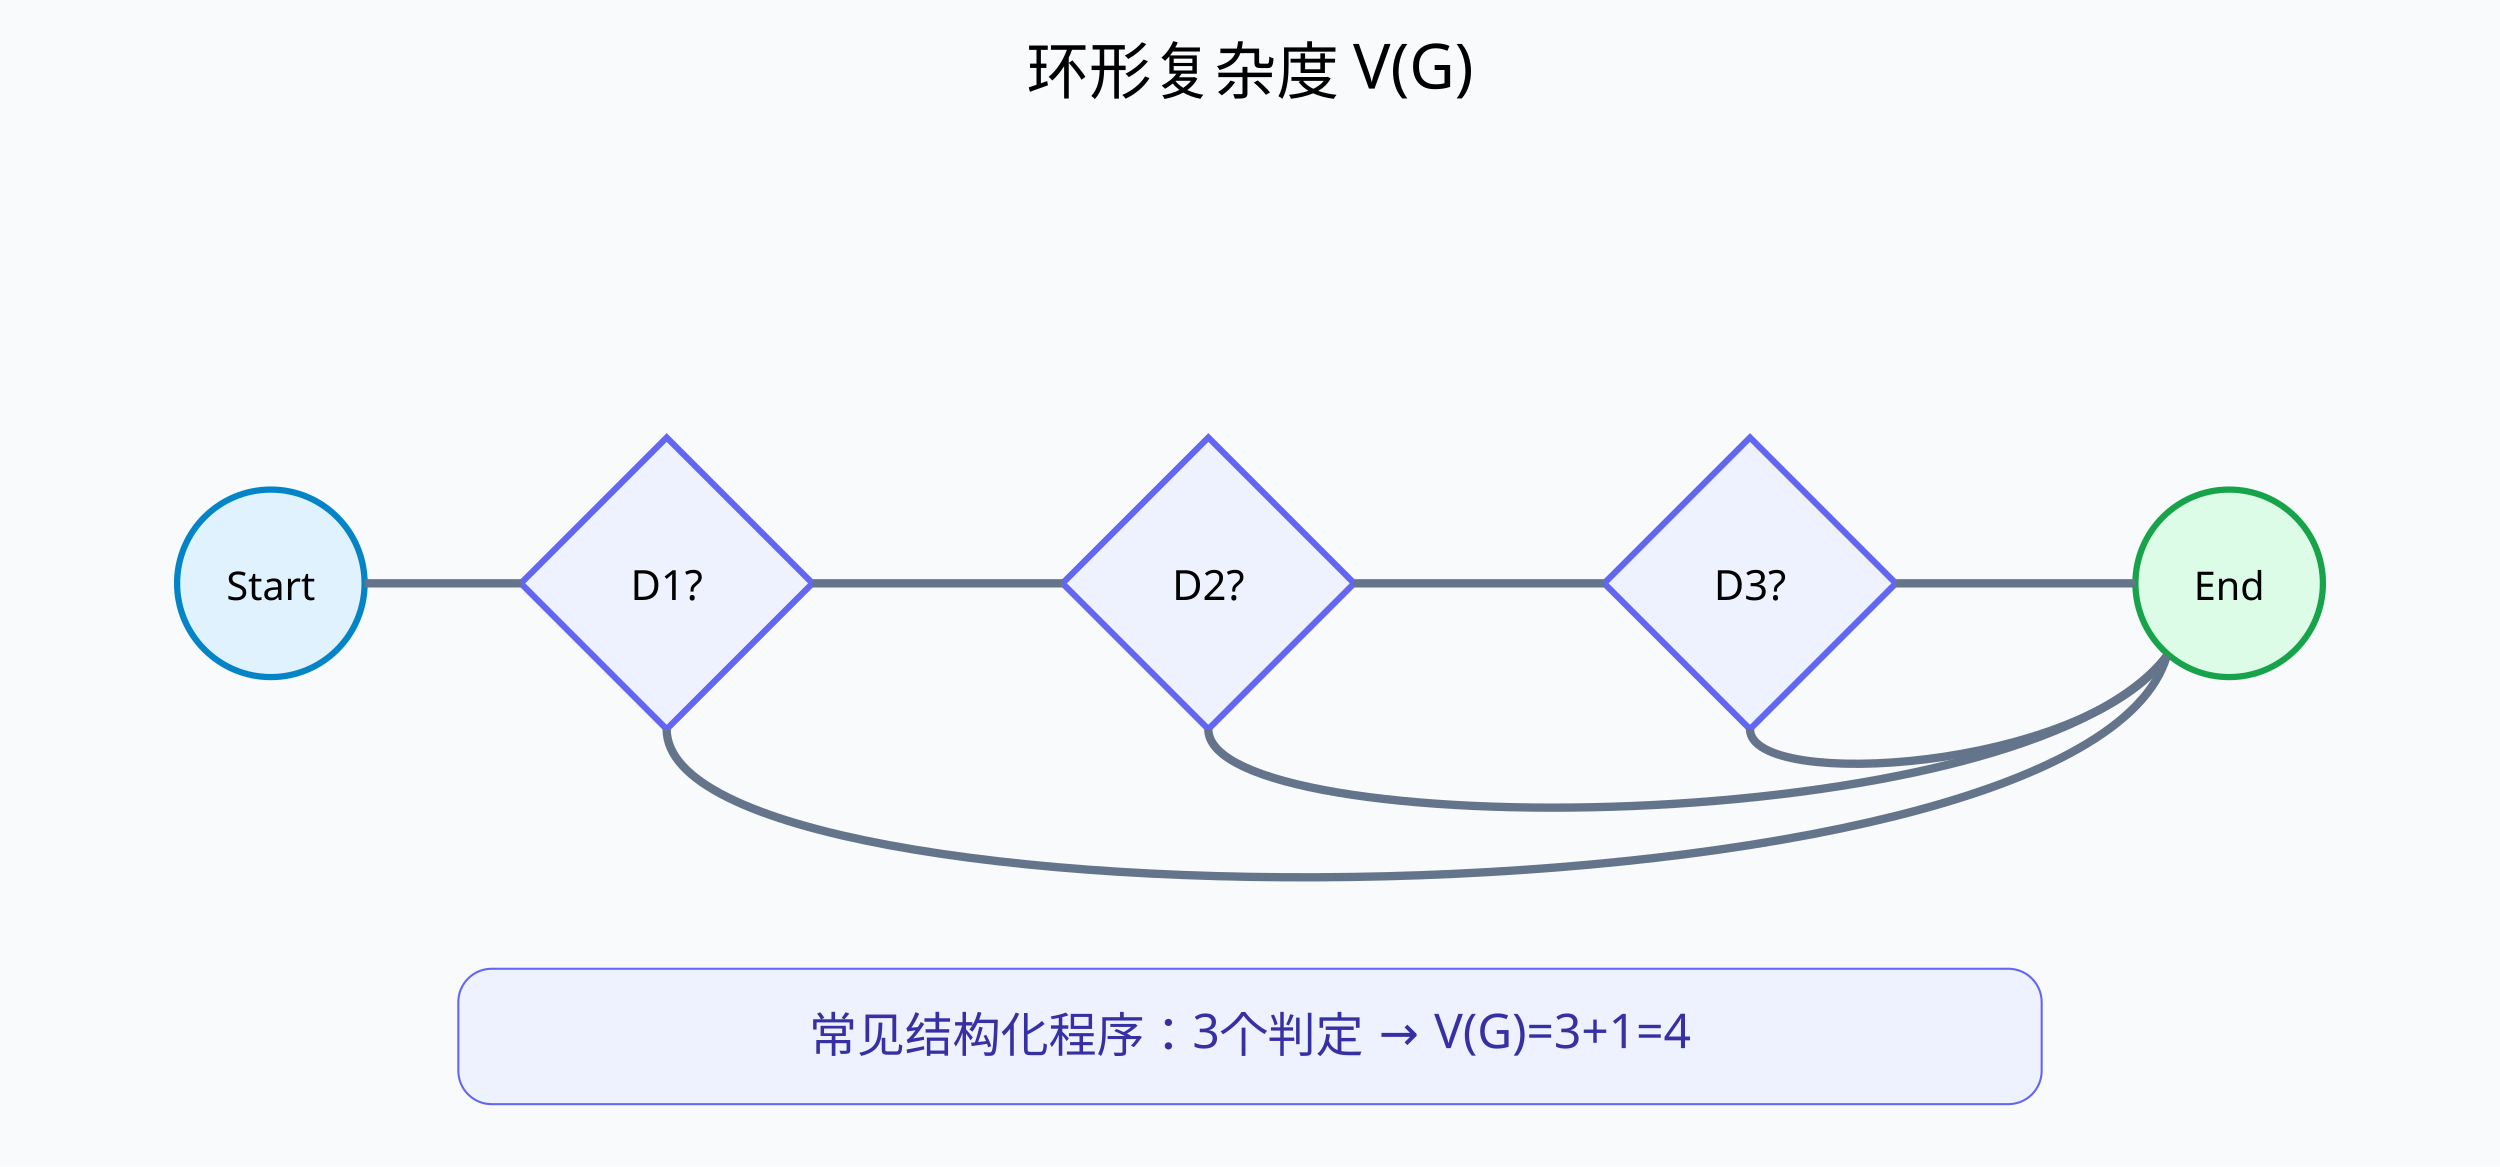
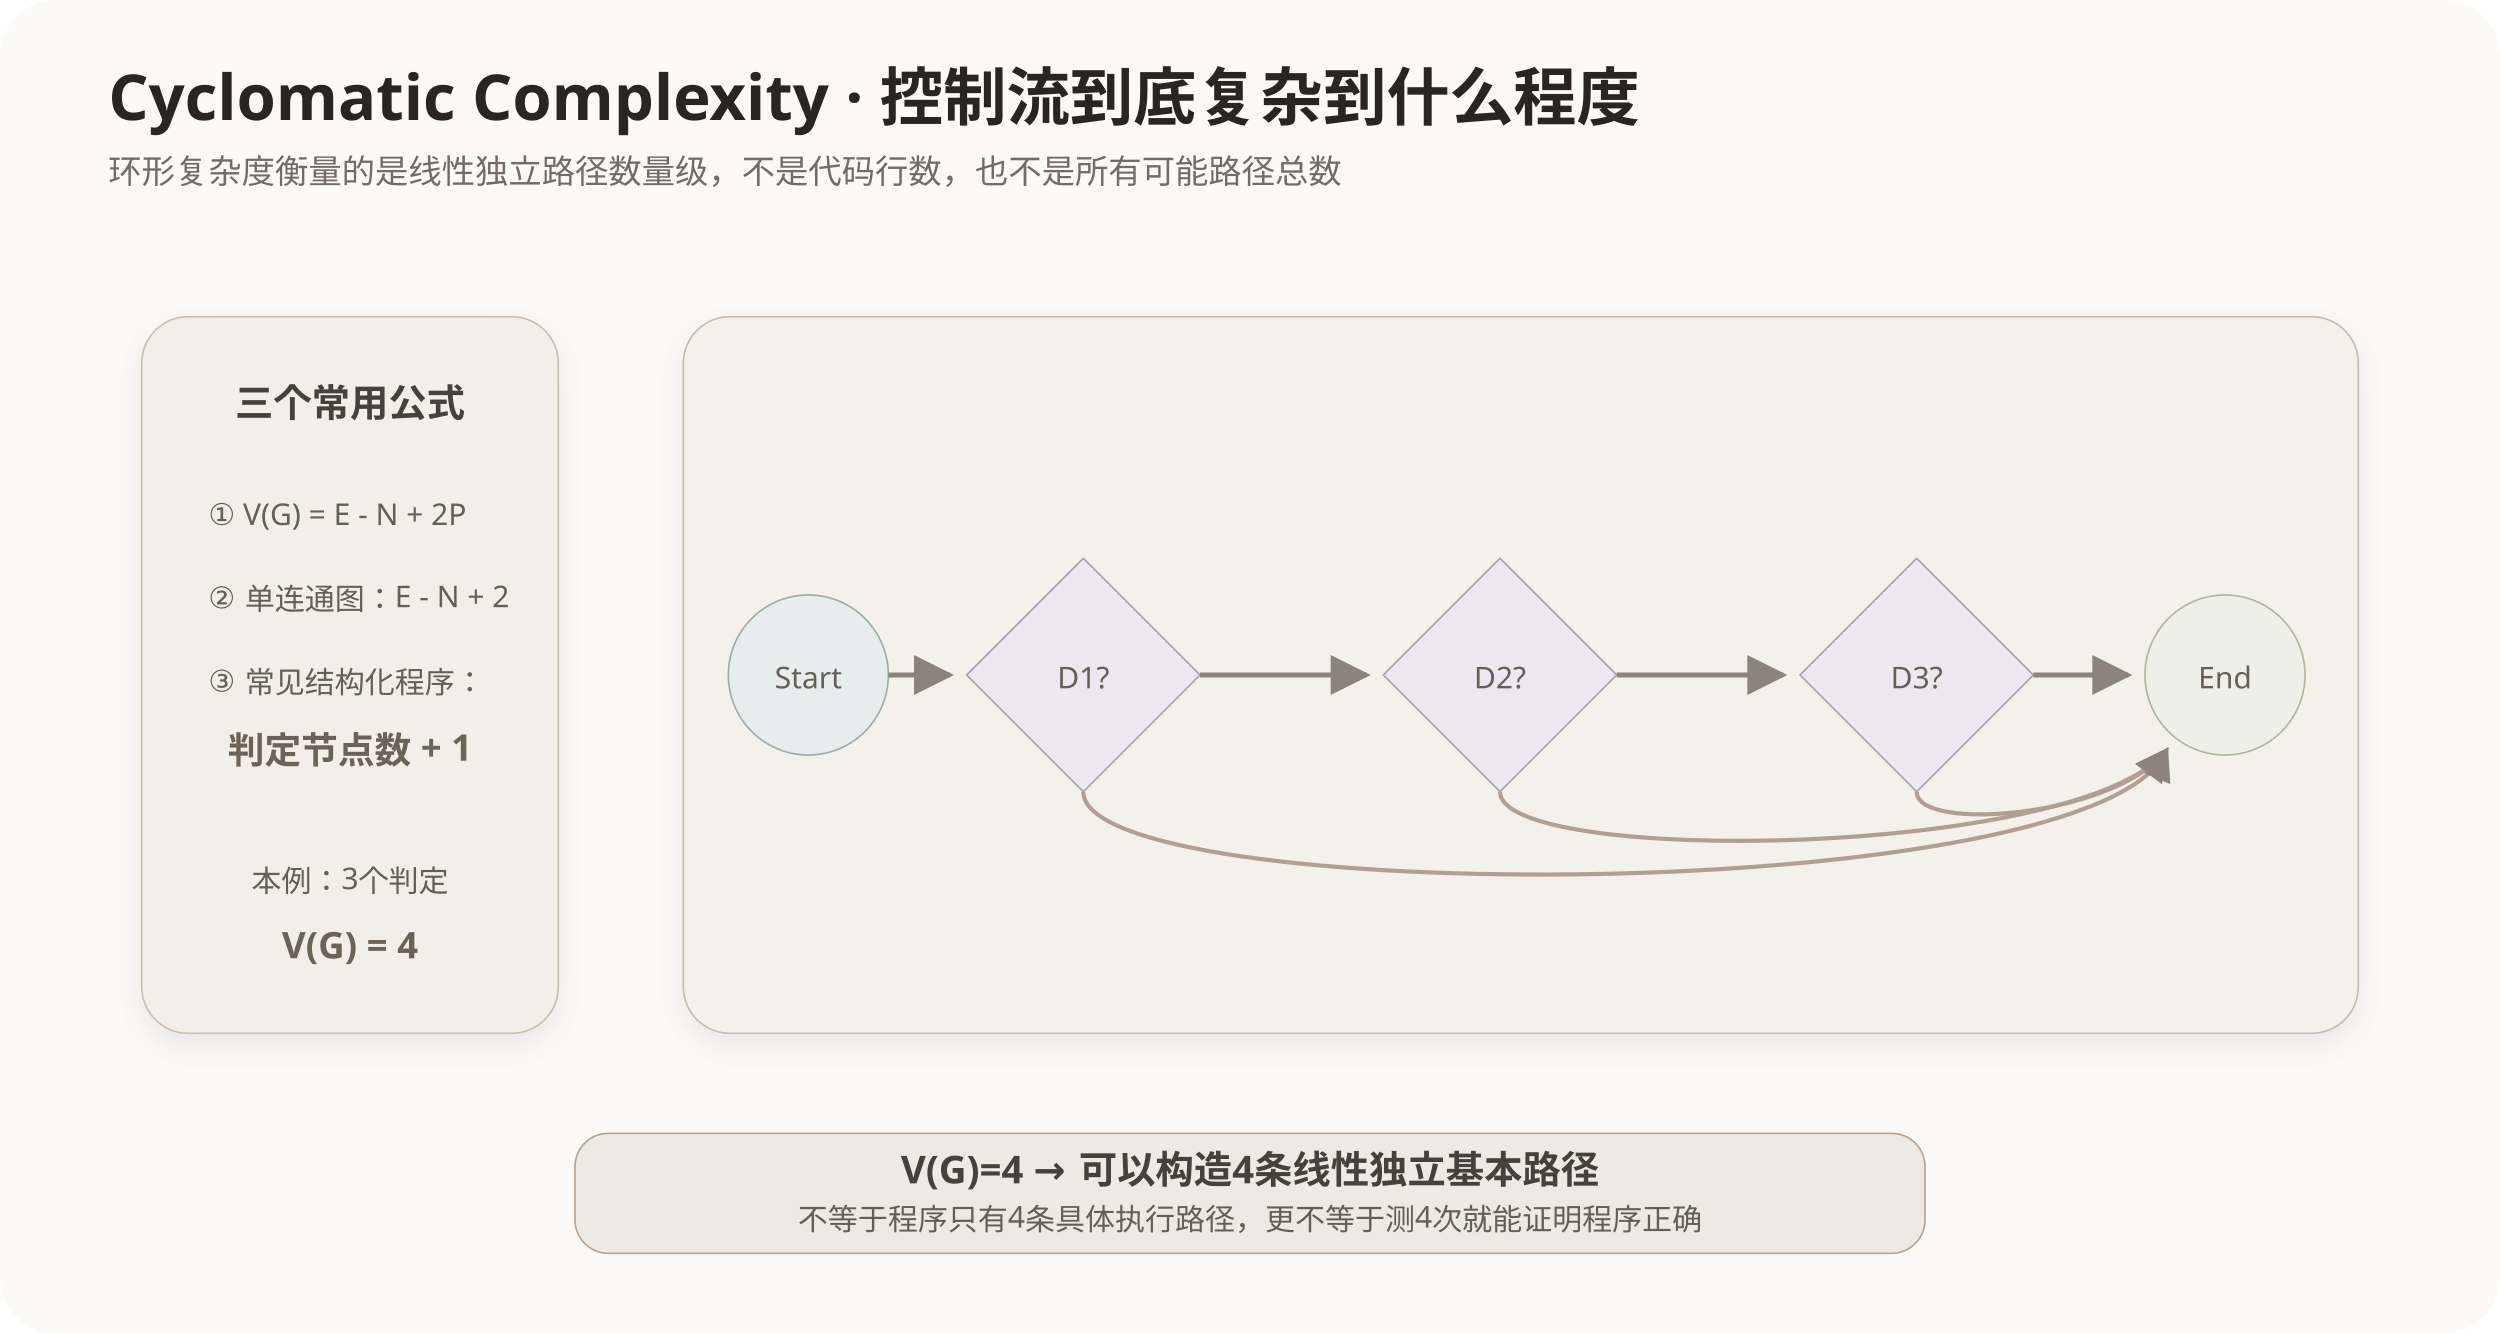
- <svg xmlns="http://www.w3.org/2000/svg" width="1200" height="560">
-   <rect width="100%" height="100%" fill="#f8fafc" />
-   <text x="600" y="45" text-anchor="middle" font-size="30" font-family="sans-serif">环形复杂度 V(G)</text>
-   <circle cx="130" cy="280" r="45" fill="#e0f2fe" stroke="#0284c7" stroke-width="3" />
-   <text x="130" y="288" text-anchor="middle" font-size="19" font-family="sans-serif">Start</text>
-   <polygon points="320,210 390,280 320,350 250,280" fill="#eef2ff" stroke="#6366f1" stroke-width="3" />
-   <text x="320" y="288" text-anchor="middle" font-size="20" font-family="sans-serif">D1?</text>
-   <polygon points="580,210 650,280 580,350 510,280" fill="#eef2ff" stroke="#6366f1" stroke-width="3" />
-   <text x="580" y="288" text-anchor="middle" font-size="20" font-family="sans-serif">D2?</text>
-   <polygon points="840,210 910,280 840,350 770,280" fill="#eef2ff" stroke="#6366f1" stroke-width="3" />
-   <text x="840" y="288" text-anchor="middle" font-size="20" font-family="sans-serif">D3?</text>
-   <circle cx="1070" cy="280" r="45" fill="#dcfce7" stroke="#16a34a" stroke-width="3" />
-   <text x="1070" y="288" text-anchor="middle" font-size="19" font-family="sans-serif">End</text>
-   <g stroke="#64748b" stroke-width="4" fill="none">
-     <line x1="175" y1="280" x2="250" y2="280" />
-     <line x1="390" y1="280" x2="510" y2="280" />
-     <line x1="650" y1="280" x2="770" y2="280" />
-     <line x1="910" y1="280" x2="1025" y2="280" />
-     <path d="M320 350 C320 450 1000 450 1040 315" />
-     <path d="M580 350 C580 405 970 405 1040 315" />
-     <path d="M840 350 C840 380 1000 370 1040 315" />
+ <svg xmlns="http://www.w3.org/2000/svg" width="1500" height="800" viewBox="0 0 1500 800" role="img" aria-labelledby="t d">
+   <defs>
+     <filter id="s">
+       <feDropShadow dx="0" dy="7" stdDeviation="9" flood-color="#665e55" flood-opacity=".12" />
+     </filter>
+     <marker id="a" viewBox="0 0 10 10" refX="9" refY="5" markerWidth="8" markerHeight="8" orient="auto">
+       <path d="M0 0L10 5L0 10Z" fill="#8c847a" />
+     </marker>
+     <style>.h{font:700 38px 'Microsoft YaHei',sans-serif;fill:#282522}.sub{font:20px 'Microsoft YaHei',sans-serif;fill:#746c64}.th{font:700 23px 'Microsoft YaHei',sans-serif;fill:#48413b}.tx{font:18px 'Microsoft YaHei',sans-serif;fill:#665e57}.em{font:700 22px 'Microsoft YaHei',sans-serif;fill:#6d6256}.ln{fill:none;stroke:#8c847a;stroke-width:3;marker-end:url(#a)}.alt{fill:none;stroke:#b09f92;stroke-width:2.5;marker-end:url(#a)}</style>
+   </defs>
+   <rect width="1500" height="800" rx="34" fill="#fbfaf7" />
+   <text x="65" y="72" class="h">Cyclomatic Complexity · 控制流到底复杂到什么程度</text>
+   <text x="65" y="110" class="sub">环形复杂度衡量的是线性独立路径数量级，不是代码行数，也不是所有可能路径总数</text>
+   <g filter="url(#s)">
+     <rect x="85" y="190" width="250" height="430" rx="28" fill="#f3efe8" stroke="#cabfaf" />
+     <rect x="410" y="190" width="1005" height="430" rx="28" fill="#f4f1eb" stroke="#c5bcaf" />
  </g>
-   <rect x="220" y="465" width="760" height="65" rx="16" fill="#eef2ff" stroke="#6366f1" />
-   <text x="600" y="505" text-anchor="middle" font-size="23" font-family="sans-serif" fill="#3730a3">常见结构化程序：3个判定 → V(G)=3+1=4</text>
+   <text x="210" y="250" text-anchor="middle" class="th">三个常用公式</text>
+   <text x="125" y="315" class="tx">① V(G) = E - N + 2P</text>
+   <text x="125" y="365" class="tx">② 单连通图：E - N + 2</text>
+   <text x="125" y="415" class="tx">③ 常见结构化程序：</text>
+   <text x="210" y="458" text-anchor="middle" class="em">判定节点数 + 1</text>
+   <text x="210" y="535" text-anchor="middle" class="tx">本例：3个判定</text>
+   <text x="210" y="575" text-anchor="middle" class="em">V(G) = 4</text>
+   <circle cx="485" cy="405" r="48" fill="#e7edec" stroke="#9cadaa" />
+   <text x="485" y="413" text-anchor="middle" class="tx">Start</text>
+   <polygon points="650,335 720,405 650,475 580,405" fill="#ebe8ef" stroke="#a89fb0" />
+   <text x="650" y="413" text-anchor="middle" class="tx">D1?</text>
+   <polygon points="900,335 970,405 900,475 830,405" fill="#ebe8ef" stroke="#a89fb0" />
+   <text x="900" y="413" text-anchor="middle" class="tx">D2?</text>
+   <polygon points="1150,335 1220,405 1150,475 1080,405" fill="#ebe8ef" stroke="#a89fb0" />
+   <text x="1150" y="413" text-anchor="middle" class="tx">D3?</text>
+   <circle cx="1335" cy="405" r="48" fill="#eef0e8" stroke="#aeb79b" />
+   <text x="1335" y="413" text-anchor="middle" class="tx">End</text>
+   <path d="M533 405H570" class="ln" />
+   <path d="M720 405H820" class="ln" />
+   <path d="M970 405H1070" class="ln" />
+   <path d="M1220 405H1277" class="ln" />
+   <path d="M650 475C650 545 1260 545 1300 450" class="alt" />
+   <path d="M900 475C900 520 1250 515 1300 450" class="alt" />
+   <path d="M1150 475C1150 500 1270 490 1300 450" class="alt" />
+   <rect x="345" y="680" width="810" height="72" rx="20" fill="#eee9e2" stroke="#b9a38f" />
+   <text x="750" y="710" text-anchor="middle" class="th">V(G)=4 → 可以构造4条线性独立基本路径</text>
+   <text x="750" y="738" text-anchor="middle" class="tx">不等于程序只有4条具体执行路径，更不等于测4次就能证明程序正确</text>
</svg>
